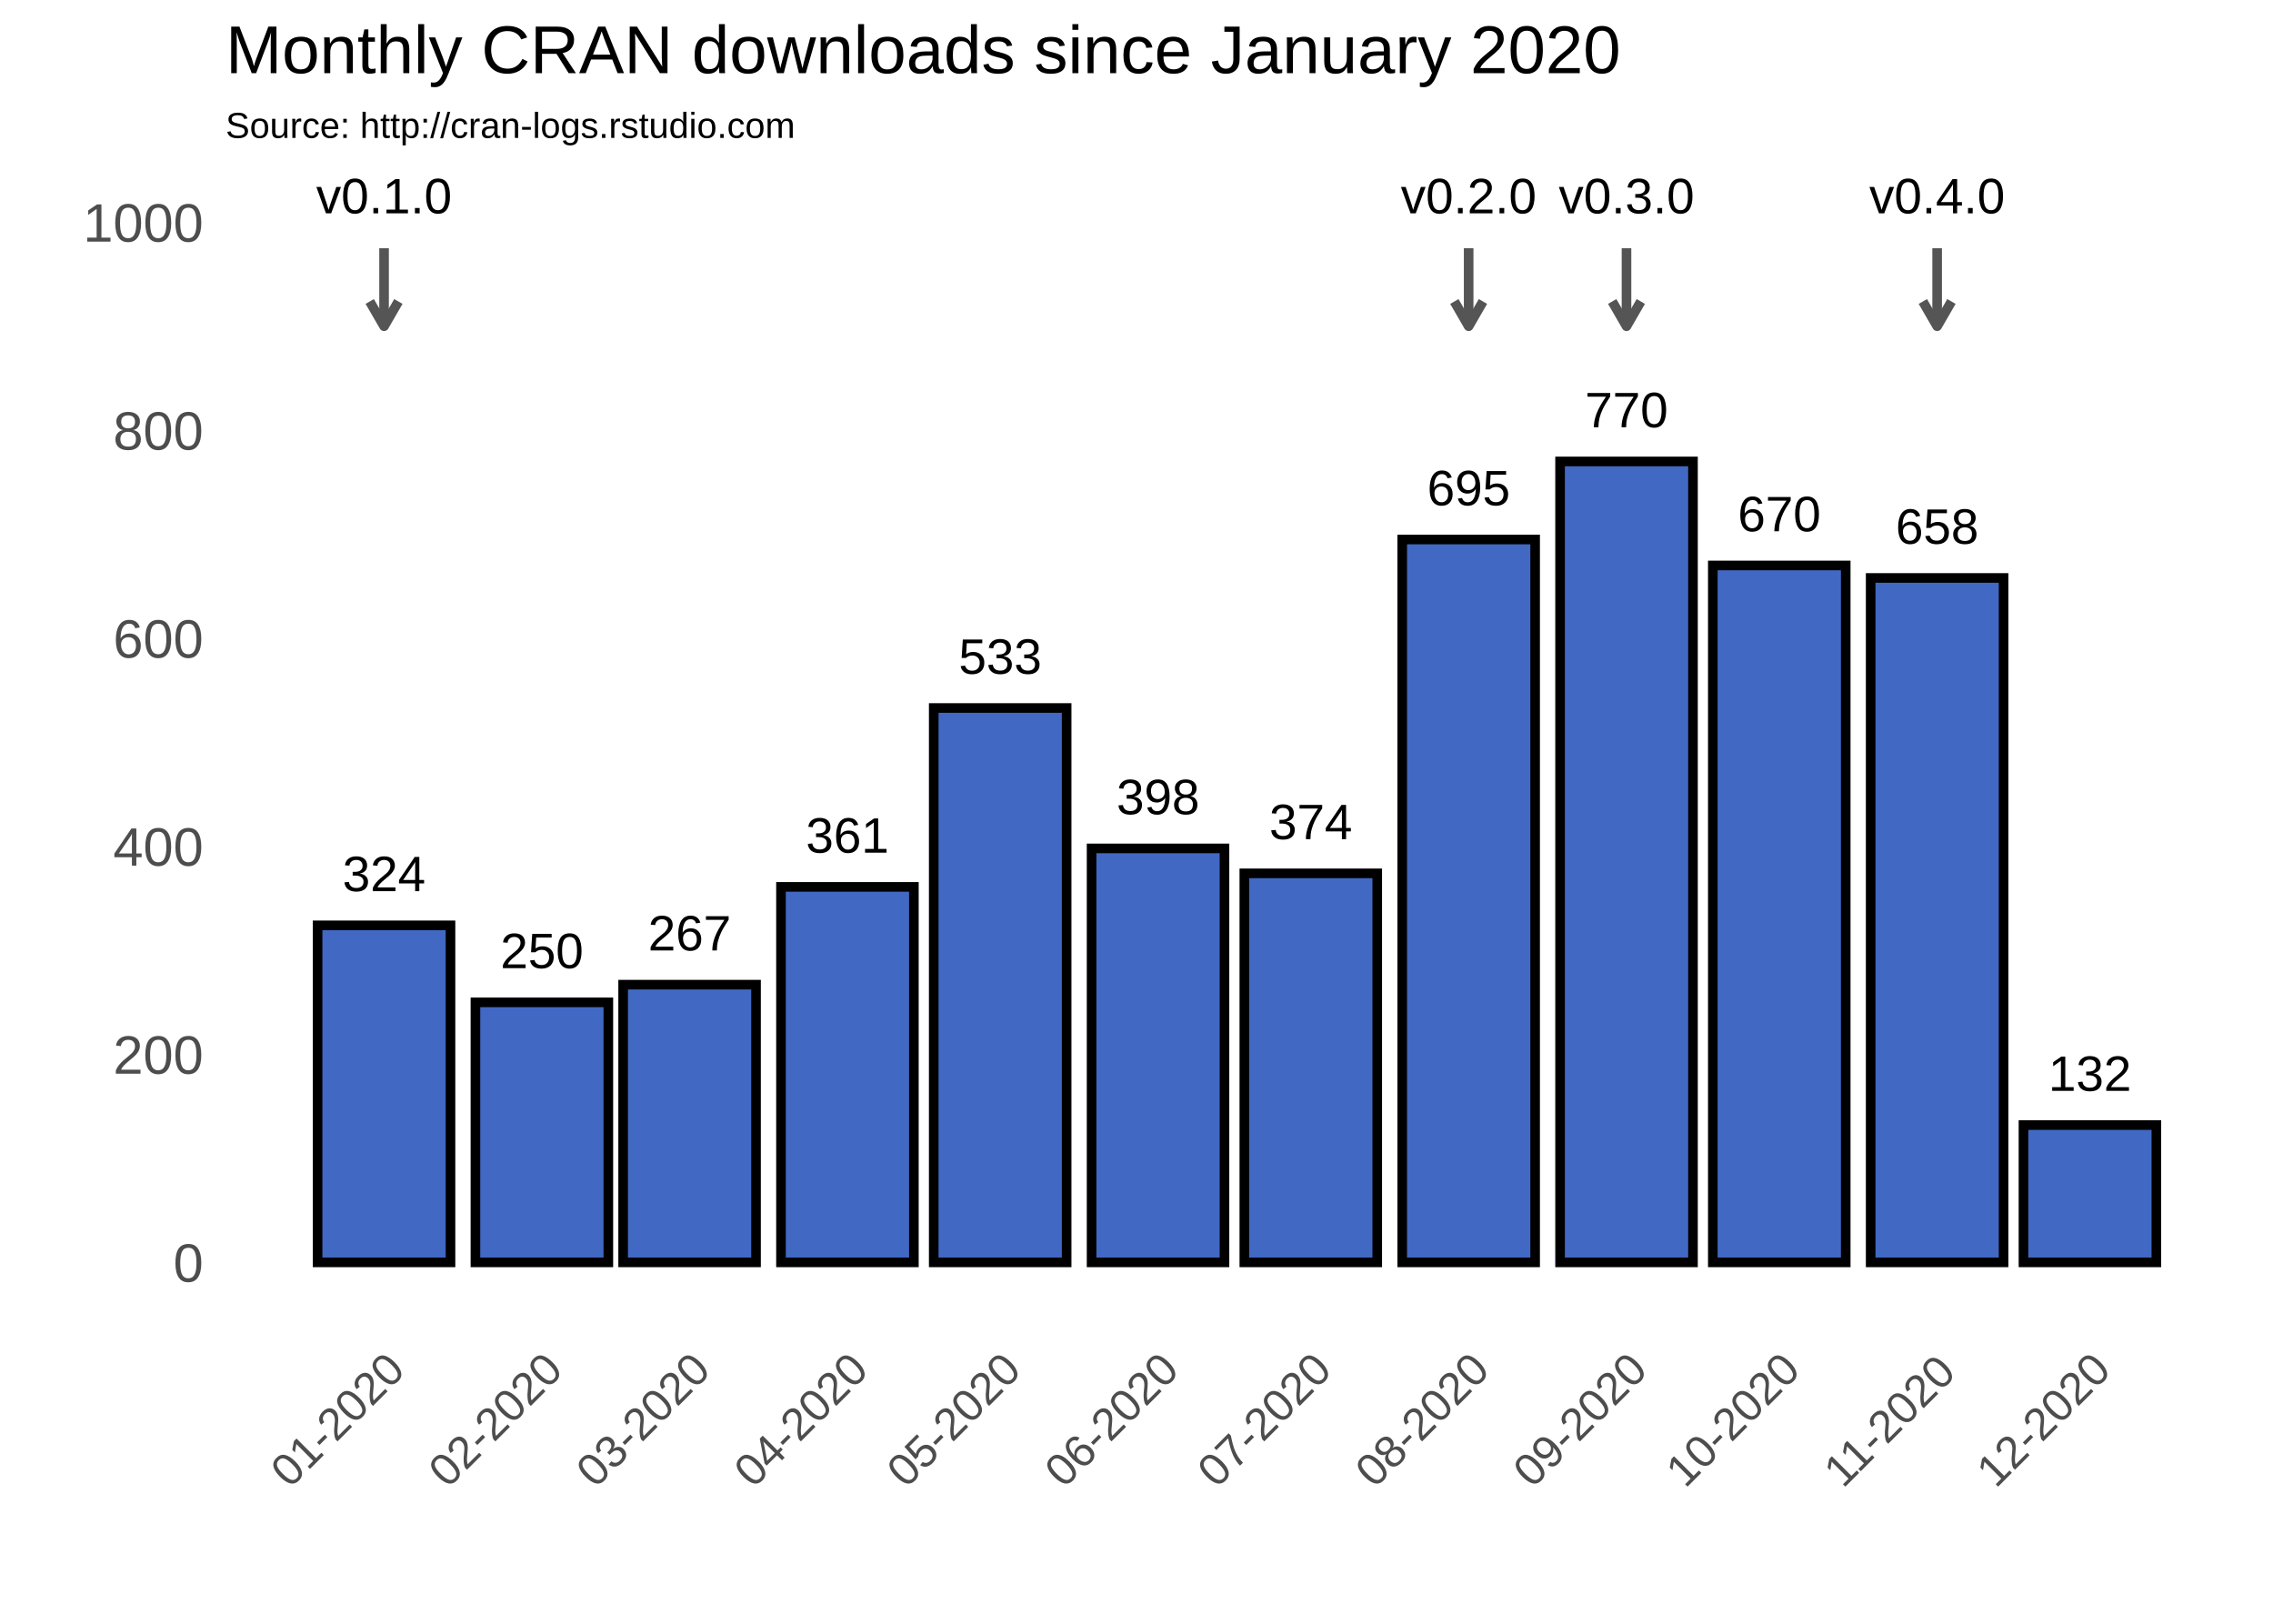
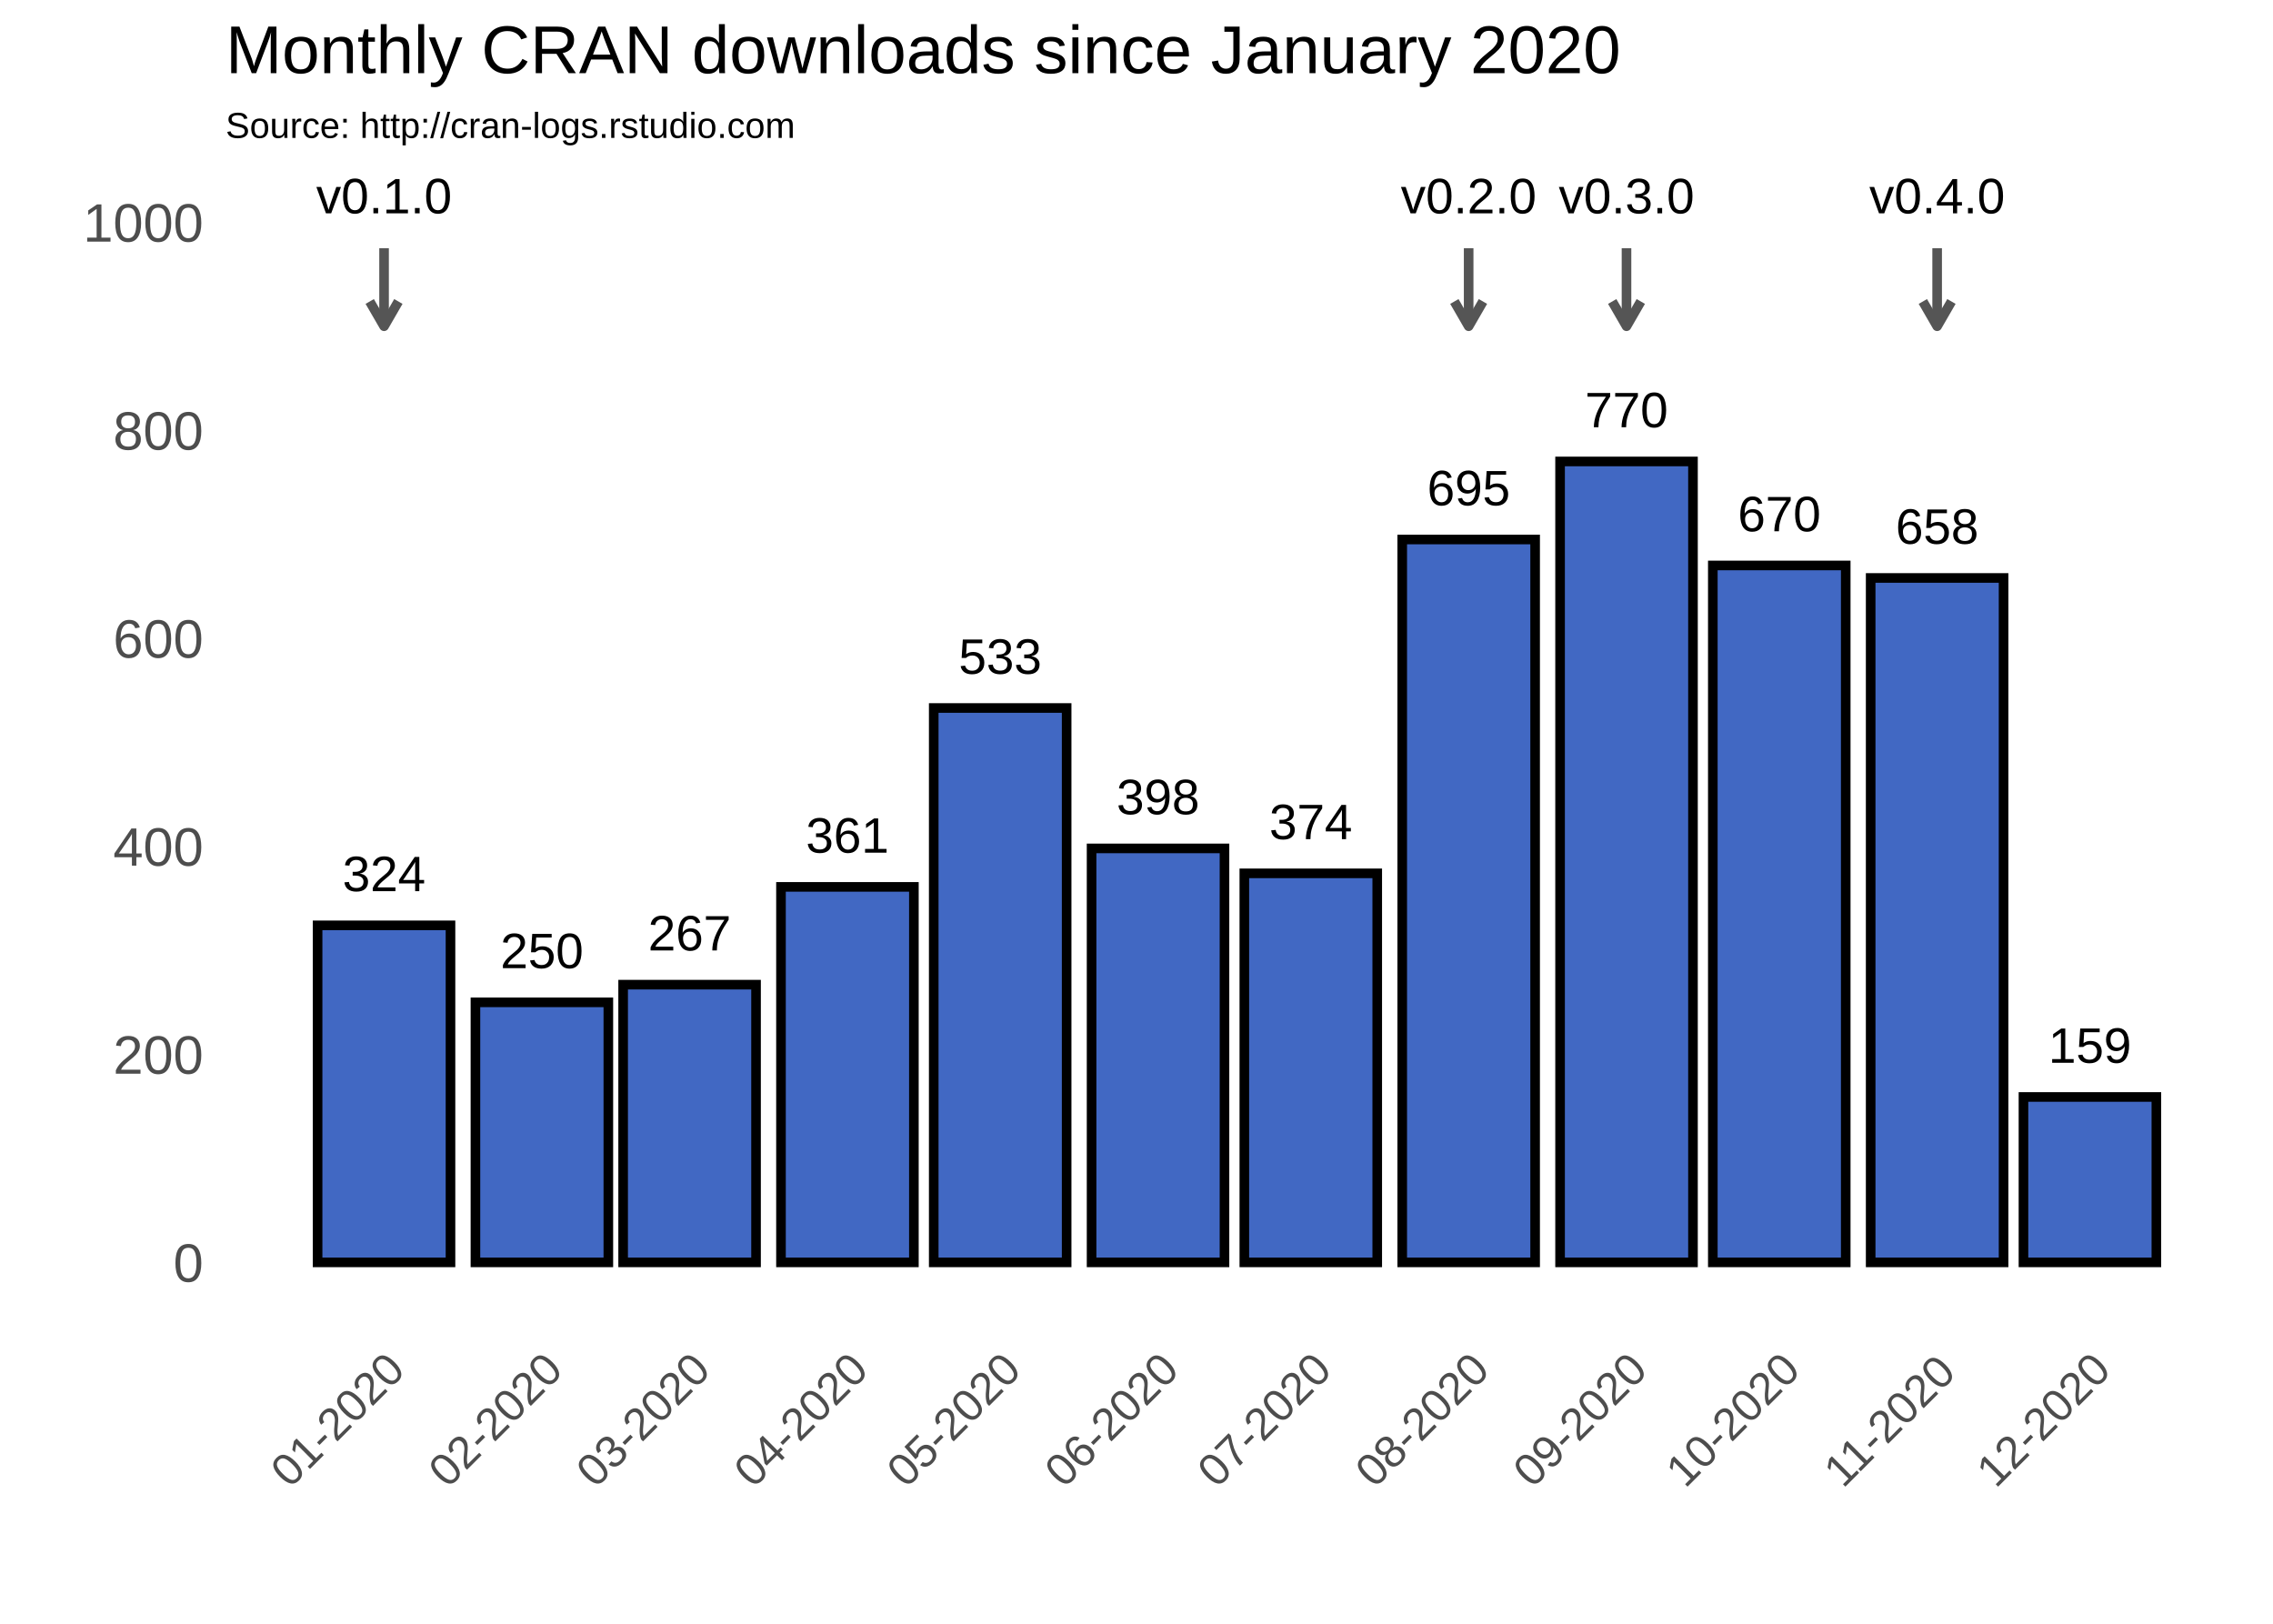
<svg xmlns="http://www.w3.org/2000/svg" viewBox="0 0 504.00 360.00">
  <defs>
    <style type="text/css">
    line, polyline, polygon, path, rect, circle {
      fill: none;
      stroke: #000000;
      stroke-linecap: round;
      stroke-linejoin: round;
      stroke-miterlimit: 10.00;
    }
  </style>
  </defs>
  <rect width="100%" height="100%" style="stroke: none; fill: #FFFFFF;" />
  <rect x="0.00" y="0" width="504.00" height="360.00" style="stroke-width: 1.07; stroke: #FFFFFF; fill: #FFFFFF;" />
  <defs>
    <clipPath id="cpNTAuMDN8NDk4LjUyfDI5MS40MXwzNy43NA==">
      <rect x="50.03" y="37.74" width="448.49" height="253.67" />
    </clipPath>
  </defs>
  <polyline points="50.03,256.82 498.52,256.82 " style="stroke-width: 0.53; stroke: #FFFFFF; stroke-linecap: butt;" clip-path="url(#cpNTAuMDN8NDk4LjUyfDI5MS40MXwzNy43NA==)" />
  <polyline points="50.03,210.70 498.52,210.70 " style="stroke-width: 0.53; stroke: #FFFFFF; stroke-linecap: butt;" clip-path="url(#cpNTAuMDN8NDk4LjUyfDI5MS40MXwzNy43NA==)" />
  <polyline points="50.03,164.58 498.52,164.58 " style="stroke-width: 0.53; stroke: #FFFFFF; stroke-linecap: butt;" clip-path="url(#cpNTAuMDN8NDk4LjUyfDI5MS40MXwzNy43NA==)" />
  <polyline points="50.03,118.45 498.52,118.45 " style="stroke-width: 0.53; stroke: #FFFFFF; stroke-linecap: butt;" clip-path="url(#cpNTAuMDN8NDk4LjUyfDI5MS40MXwzNy43NA==)" />
  <polyline points="50.03,72.33 498.52,72.33 " style="stroke-width: 0.53; stroke: #FFFFFF; stroke-linecap: butt;" clip-path="url(#cpNTAuMDN8NDk4LjUyfDI5MS40MXwzNy43NA==)" />
  <polyline points="50.15,291.41 50.15,37.74 " style="stroke-width: 0.53; stroke: #FFFFFF; stroke-linecap: butt;" clip-path="url(#cpNTAuMDN8NDk4LjUyfDI5MS40MXwzNy43NA==)" />
  <polyline points="67.65,291.41 67.65,37.74 " style="stroke-width: 0.53; stroke: #FFFFFF; stroke-linecap: butt;" clip-path="url(#cpNTAuMDN8NDk4LjUyfDI5MS40MXwzNy43NA==)" />
  <polyline points="102.66,291.41 102.66,37.74 " style="stroke-width: 0.53; stroke: #FFFFFF; stroke-linecap: butt;" clip-path="url(#cpNTAuMDN8NDk4LjUyfDI5MS40MXwzNy43NA==)" />
  <polyline points="136.53,291.41 136.53,37.74 " style="stroke-width: 0.53; stroke: #FFFFFF; stroke-linecap: butt;" clip-path="url(#cpNTAuMDN8NDk4LjUyfDI5MS40MXwzNy43NA==)" />
  <polyline points="170.40,291.41 170.40,37.74 " style="stroke-width: 0.53; stroke: #FFFFFF; stroke-linecap: butt;" clip-path="url(#cpNTAuMDN8NDk4LjUyfDI5MS40MXwzNy43NA==)" />
  <polyline points="204.84,291.41 204.84,37.74 " style="stroke-width: 0.53; stroke: #FFFFFF; stroke-linecap: butt;" clip-path="url(#cpNTAuMDN8NDk4LjUyfDI5MS40MXwzNy43NA==)" />
  <polyline points="239.28,291.41 239.28,37.74 " style="stroke-width: 0.53; stroke: #FFFFFF; stroke-linecap: butt;" clip-path="url(#cpNTAuMDN8NDk4LjUyfDI5MS40MXwzNy43NA==)" />
  <polyline points="273.71,291.41 273.71,37.74 " style="stroke-width: 0.53; stroke: #FFFFFF; stroke-linecap: butt;" clip-path="url(#cpNTAuMDN8NDk4LjUyfDI5MS40MXwzNy43NA==)" />
  <polyline points="308.15,291.41 308.15,37.74 " style="stroke-width: 0.53; stroke: #FFFFFF; stroke-linecap: butt;" clip-path="url(#cpNTAuMDN8NDk4LjUyfDI5MS40MXwzNy43NA==)" />
  <polyline points="343.15,291.41 343.15,37.74 " style="stroke-width: 0.53; stroke: #FFFFFF; stroke-linecap: butt;" clip-path="url(#cpNTAuMDN8NDk4LjUyfDI5MS40MXwzNy43NA==)" />
  <polyline points="377.59,291.41 377.59,37.74 " style="stroke-width: 0.53; stroke: #FFFFFF; stroke-linecap: butt;" clip-path="url(#cpNTAuMDN8NDk4LjUyfDI5MS40MXwzNy43NA==)" />
  <polyline points="412.03,291.41 412.03,37.74 " style="stroke-width: 0.53; stroke: #FFFFFF; stroke-linecap: butt;" clip-path="url(#cpNTAuMDN8NDk4LjUyfDI5MS40MXwzNy43NA==)" />
  <polyline points="446.46,291.41 446.46,37.74 " style="stroke-width: 0.53; stroke: #FFFFFF; stroke-linecap: butt;" clip-path="url(#cpNTAuMDN8NDk4LjUyfDI5MS40MXwzNy43NA==)" />
  <polyline points="480.90,291.41 480.90,37.74 " style="stroke-width: 0.53; stroke: #FFFFFF; stroke-linecap: butt;" clip-path="url(#cpNTAuMDN8NDk4LjUyfDI5MS40MXwzNy43NA==)" />
  <polyline points="498.40,291.41 498.40,37.74 " style="stroke-width: 0.53; stroke: #FFFFFF; stroke-linecap: butt;" clip-path="url(#cpNTAuMDN8NDk4LjUyfDI5MS40MXwzNy43NA==)" />
  <polyline points="50.03,279.88 498.52,279.88 " style="stroke-width: 1.07; stroke: #FFFFFF; stroke-linecap: butt;" clip-path="url(#cpNTAuMDN8NDk4LjUyfDI5MS40MXwzNy43NA==)" />
  <polyline points="50.03,233.76 498.52,233.76 " style="stroke-width: 1.07; stroke: #FFFFFF; stroke-linecap: butt;" clip-path="url(#cpNTAuMDN8NDk4LjUyfDI5MS40MXwzNy43NA==)" />
  <polyline points="50.03,187.64 498.52,187.64 " style="stroke-width: 1.07; stroke: #FFFFFF; stroke-linecap: butt;" clip-path="url(#cpNTAuMDN8NDk4LjUyfDI5MS40MXwzNy43NA==)" />
  <polyline points="50.03,141.51 498.52,141.51 " style="stroke-width: 1.07; stroke: #FFFFFF; stroke-linecap: butt;" clip-path="url(#cpNTAuMDN8NDk4LjUyfDI5MS40MXwzNy43NA==)" />
  <polyline points="50.03,95.39 498.52,95.39 " style="stroke-width: 1.07; stroke: #FFFFFF; stroke-linecap: butt;" clip-path="url(#cpNTAuMDN8NDk4LjUyfDI5MS40MXwzNy43NA==)" />
  <polyline points="50.03,49.27 498.52,49.27 " style="stroke-width: 1.07; stroke: #FFFFFF; stroke-linecap: butt;" clip-path="url(#cpNTAuMDN8NDk4LjUyfDI5MS40MXwzNy43NA==)" />
  <polyline points="85.16,291.41 85.16,37.74 " style="stroke-width: 1.07; stroke: #FFFFFF; stroke-linecap: butt;" clip-path="url(#cpNTAuMDN8NDk4LjUyfDI5MS40MXwzNy43NA==)" />
  <polyline points="120.16,291.41 120.16,37.74 " style="stroke-width: 1.07; stroke: #FFFFFF; stroke-linecap: butt;" clip-path="url(#cpNTAuMDN8NDk4LjUyfDI5MS40MXwzNy43NA==)" />
  <polyline points="152.90,291.41 152.90,37.74 " style="stroke-width: 1.07; stroke: #FFFFFF; stroke-linecap: butt;" clip-path="url(#cpNTAuMDN8NDk4LjUyfDI5MS40MXwzNy43NA==)" />
  <polyline points="187.90,291.41 187.90,37.74 " style="stroke-width: 1.07; stroke: #FFFFFF; stroke-linecap: butt;" clip-path="url(#cpNTAuMDN8NDk4LjUyfDI5MS40MXwzNy43NA==)" />
  <polyline points="221.78,291.41 221.78,37.74 " style="stroke-width: 1.07; stroke: #FFFFFF; stroke-linecap: butt;" clip-path="url(#cpNTAuMDN8NDk4LjUyfDI5MS40MXwzNy43NA==)" />
  <polyline points="256.78,291.41 256.78,37.74 " style="stroke-width: 1.07; stroke: #FFFFFF; stroke-linecap: butt;" clip-path="url(#cpNTAuMDN8NDk4LjUyfDI5MS40MXwzNy43NA==)" />
  <polyline points="290.65,291.41 290.65,37.74 " style="stroke-width: 1.07; stroke: #FFFFFF; stroke-linecap: butt;" clip-path="url(#cpNTAuMDN8NDk4LjUyfDI5MS40MXwzNy43NA==)" />
  <polyline points="325.65,291.41 325.65,37.74 " style="stroke-width: 1.07; stroke: #FFFFFF; stroke-linecap: butt;" clip-path="url(#cpNTAuMDN8NDk4LjUyfDI5MS40MXwzNy43NA==)" />
  <polyline points="360.65,291.41 360.65,37.74 " style="stroke-width: 1.07; stroke: #FFFFFF; stroke-linecap: butt;" clip-path="url(#cpNTAuMDN8NDk4LjUyfDI5MS40MXwzNy43NA==)" />
  <polyline points="394.53,291.41 394.53,37.74 " style="stroke-width: 1.07; stroke: #FFFFFF; stroke-linecap: butt;" clip-path="url(#cpNTAuMDN8NDk4LjUyfDI5MS40MXwzNy43NA==)" />
  <polyline points="429.53,291.41 429.53,37.74 " style="stroke-width: 1.07; stroke: #FFFFFF; stroke-linecap: butt;" clip-path="url(#cpNTAuMDN8NDk4LjUyfDI5MS40MXwzNy43NA==)" />
  <polyline points="463.40,291.41 463.40,37.74 " style="stroke-width: 1.07; stroke: #FFFFFF; stroke-linecap: butt;" clip-path="url(#cpNTAuMDN8NDk4LjUyfDI5MS40MXwzNy43NA==)" />
  <rect x="70.42" y="205.16" width="29.47" height="74.72" style="stroke-width: 2.13; stroke-linecap: square; stroke-linejoin: miter; fill: #4168C3;" clip-path="url(#cpNTAuMDN8NDk4LjUyfDI5MS40MXwzNy43NA==)" />
  <rect x="105.42" y="222.23" width="29.47" height="57.65" style="stroke-width: 2.13; stroke-linecap: square; stroke-linejoin: miter; fill: #4168C3;" clip-path="url(#cpNTAuMDN8NDk4LjUyfDI5MS40MXwzNy43NA==)" />
  <rect x="138.17" y="218.31" width="29.47" height="61.57" style="stroke-width: 2.13; stroke-linecap: square; stroke-linejoin: miter; fill: #4168C3;" clip-path="url(#cpNTAuMDN8NDk4LjUyfDI5MS40MXwzNy43NA==)" />
  <rect x="173.17" y="196.63" width="29.47" height="83.25" style="stroke-width: 2.13; stroke-linecap: square; stroke-linejoin: miter; fill: #4168C3;" clip-path="url(#cpNTAuMDN8NDk4LjUyfDI5MS40MXwzNy43NA==)" />
  <rect x="207.04" y="156.97" width="29.47" height="122.91" style="stroke-width: 2.13; stroke-linecap: square; stroke-linejoin: miter; fill: #4168C3;" clip-path="url(#cpNTAuMDN8NDk4LjUyfDI5MS40MXwzNy43NA==)" />
  <rect x="242.04" y="188.10" width="29.47" height="91.78" style="stroke-width: 2.13; stroke-linecap: square; stroke-linejoin: miter; fill: #4168C3;" clip-path="url(#cpNTAuMDN8NDk4LjUyfDI5MS40MXwzNy43NA==)" />
  <rect x="275.91" y="193.63" width="29.47" height="86.25" style="stroke-width: 2.13; stroke-linecap: square; stroke-linejoin: miter; fill: #4168C3;" clip-path="url(#cpNTAuMDN8NDk4LjUyfDI5MS40MXwzNy43NA==)" />
  <rect x="310.92" y="119.61" width="29.47" height="160.27" style="stroke-width: 2.13; stroke-linecap: square; stroke-linejoin: miter; fill: #4168C3;" clip-path="url(#cpNTAuMDN8NDk4LjUyfDI5MS40MXwzNy43NA==)" />
  <rect x="345.92" y="102.31" width="29.47" height="177.57" style="stroke-width: 2.13; stroke-linecap: square; stroke-linejoin: miter; fill: #4168C3;" clip-path="url(#cpNTAuMDN8NDk4LjUyfDI5MS40MXwzNy43NA==)" />
  <rect x="379.79" y="125.37" width="29.47" height="154.51" style="stroke-width: 2.13; stroke-linecap: square; stroke-linejoin: miter; fill: #4168C3;" clip-path="url(#cpNTAuMDN8NDk4LjUyfDI5MS40MXwzNy43NA==)" />
  <rect x="414.79" y="128.14" width="29.47" height="151.74" style="stroke-width: 2.13; stroke-linecap: square; stroke-linejoin: miter; fill: #4168C3;" clip-path="url(#cpNTAuMDN8NDk4LjUyfDI5MS40MXwzNy43NA==)" />
-   <rect x="448.67" y="249.44" width="29.47" height="30.44" style="stroke-width: 2.13; stroke-linecap: square; stroke-linejoin: miter; fill: #4168C3;" clip-path="url(#cpNTAuMDN8NDk4LjUyfDI5MS40MXwzNy43NA==)" />
+   <rect x="448.67" y="243.21" width="29.47" height="36.67" style="stroke-width: 2.13; stroke-linecap: square; stroke-linejoin: miter; fill: #4168C3;" clip-path="url(#cpNTAuMDN8NDk4LjUyfDI5MS40MXwzNy43NA==)" />
  <g clip-path="url(#cpNTAuMDN8NDk4LjUyfDI5MS40MXwzNy43NA==)">
    <text x="75.95" y="197.58" style="font-size: 11.04px; font-family: Arial;" textLength="18.42px" lengthAdjust="spacingAndGlyphs">324</text>
  </g>
  <g clip-path="url(#cpNTAuMDN8NDk4LjUyfDI5MS40MXwzNy43NA==)">
    <text x="110.95" y="214.65" style="font-size: 11.04px; font-family: Arial;" textLength="18.42px" lengthAdjust="spacingAndGlyphs">250</text>
  </g>
  <g clip-path="url(#cpNTAuMDN8NDk4LjUyfDI5MS40MXwzNy43NA==)">
    <text x="143.69" y="210.73" style="font-size: 11.04px; font-family: Arial;" textLength="18.42px" lengthAdjust="spacingAndGlyphs">267</text>
  </g>
  <g clip-path="url(#cpNTAuMDN8NDk4LjUyfDI5MS40MXwzNy43NA==)">
    <text x="178.69" y="189.05" style="font-size: 11.04px; font-family: Arial;" textLength="18.42px" lengthAdjust="spacingAndGlyphs">361</text>
  </g>
  <g clip-path="url(#cpNTAuMDN8NDk4LjUyfDI5MS40MXwzNy43NA==)">
    <text x="212.57" y="149.39" style="font-size: 11.04px; font-family: Arial;" textLength="18.42px" lengthAdjust="spacingAndGlyphs">533</text>
  </g>
  <g clip-path="url(#cpNTAuMDN8NDk4LjUyfDI5MS40MXwzNy43NA==)">
    <text x="247.57" y="180.52" style="font-size: 11.04px; font-family: Arial;" textLength="18.42px" lengthAdjust="spacingAndGlyphs">398</text>
  </g>
  <g clip-path="url(#cpNTAuMDN8NDk4LjUyfDI5MS40MXwzNy43NA==)">
    <text x="281.44" y="186.05" style="font-size: 11.04px; font-family: Arial;" textLength="18.42px" lengthAdjust="spacingAndGlyphs">374</text>
  </g>
  <g clip-path="url(#cpNTAuMDN8NDk4LjUyfDI5MS40MXwzNy43NA==)">
    <text x="316.44" y="112.03" style="font-size: 11.04px; font-family: Arial;" textLength="18.42px" lengthAdjust="spacingAndGlyphs">695</text>
  </g>
  <g clip-path="url(#cpNTAuMDN8NDk4LjUyfDI5MS40MXwzNy43NA==)">
    <text x="351.44" y="94.73" style="font-size: 11.04px; font-family: Arial;" textLength="18.42px" lengthAdjust="spacingAndGlyphs">770</text>
  </g>
  <g clip-path="url(#cpNTAuMDN8NDk4LjUyfDI5MS40MXwzNy43NA==)">
    <text x="385.32" y="117.79" style="font-size: 11.04px; font-family: Arial;" textLength="18.42px" lengthAdjust="spacingAndGlyphs">670</text>
  </g>
  <g clip-path="url(#cpNTAuMDN8NDk4LjUyfDI5MS40MXwzNy43NA==)">
    <text x="420.32" y="120.56" style="font-size: 11.04px; font-family: Arial;" textLength="18.42px" lengthAdjust="spacingAndGlyphs">658</text>
  </g>
  <g clip-path="url(#cpNTAuMDN8NDk4LjUyfDI5MS40MXwzNy43NA==)">
-     <text x="454.19" y="241.86" style="font-size: 11.04px; font-family: Arial;" textLength="18.42px" lengthAdjust="spacingAndGlyphs">132</text>
+     <text x="454.19" y="235.63" style="font-size: 11.04px; font-family: Arial;" textLength="18.42px" lengthAdjust="spacingAndGlyphs">159</text>
  </g>
  <line x1="85.16" y1="55.04" x2="85.16" y2="72.33" style="stroke-width: 2.13; stroke: #555555; stroke-linecap: butt;" clip-path="url(#cpNTAuMDN8NDk4LjUyfDI5MS40MXwzNy43NA==)" />
  <polyline points="81.98,66.84 85.16,72.33 88.33,66.84 " style="stroke-width: 2.13; stroke: #555555; stroke-linecap: butt;" clip-path="url(#cpNTAuMDN8NDk4LjUyfDI5MS40MXwzNy43NA==)" />
  <line x1="325.65" y1="55.04" x2="325.65" y2="72.33" style="stroke-width: 2.13; stroke: #555555; stroke-linecap: butt;" clip-path="url(#cpNTAuMDN8NDk4LjUyfDI5MS40MXwzNy43NA==)" />
  <polyline points="322.48,66.84 325.65,72.33 328.82,66.84 " style="stroke-width: 2.13; stroke: #555555; stroke-linecap: butt;" clip-path="url(#cpNTAuMDN8NDk4LjUyfDI5MS40MXwzNy43NA==)" />
  <line x1="360.65" y1="55.04" x2="360.65" y2="72.33" style="stroke-width: 2.13; stroke: #555555; stroke-linecap: butt;" clip-path="url(#cpNTAuMDN8NDk4LjUyfDI5MS40MXwzNy43NA==)" />
  <polyline points="357.48,66.84 360.65,72.33 363.82,66.84 " style="stroke-width: 2.13; stroke: #555555; stroke-linecap: butt;" clip-path="url(#cpNTAuMDN8NDk4LjUyfDI5MS40MXwzNy43NA==)" />
  <line x1="429.53" y1="55.04" x2="429.53" y2="72.33" style="stroke-width: 2.13; stroke: #555555; stroke-linecap: butt;" clip-path="url(#cpNTAuMDN8NDk4LjUyfDI5MS40MXwzNy43NA==)" />
  <polyline points="426.36,66.84 429.53,72.33 432.70,66.84 " style="stroke-width: 2.13; stroke: #555555; stroke-linecap: butt;" clip-path="url(#cpNTAuMDN8NDk4LjUyfDI5MS40MXwzNy43NA==)" />
  <g clip-path="url(#cpNTAuMDN8NDk4LjUyfDI5MS40MXwzNy43NA==)">
    <text x="70.12" y="47.30" style="font-size: 11.04px; font-family: Arial;" textLength="30.07px" lengthAdjust="spacingAndGlyphs">v0.1.0</text>
  </g>
  <g clip-path="url(#cpNTAuMDN8NDk4LjUyfDI5MS40MXwzNy43NA==)">
    <text x="310.61" y="47.30" style="font-size: 11.04px; font-family: Arial;" textLength="30.07px" lengthAdjust="spacingAndGlyphs">v0.2.0</text>
  </g>
  <g clip-path="url(#cpNTAuMDN8NDk4LjUyfDI5MS40MXwzNy43NA==)">
    <text x="345.62" y="47.30" style="font-size: 11.04px; font-family: Arial;" textLength="30.07px" lengthAdjust="spacingAndGlyphs">v0.3.0</text>
  </g>
  <g clip-path="url(#cpNTAuMDN8NDk4LjUyfDI5MS40MXwzNy43NA==)">
    <text x="414.49" y="47.30" style="font-size: 11.04px; font-family: Arial;" textLength="30.07px" lengthAdjust="spacingAndGlyphs">v0.4.0</text>
  </g>
  <defs>
    <clipPath id="cpMC4wMHw1MDQuMDB8MzYwLjAwfDAuMDA=">
      <rect x="0.00" y="0.00" width="504.00" height="360.00" />
    </clipPath>
  </defs>
  <g clip-path="url(#cpMC4wMHw1MDQuMDB8MzYwLjAwfDAuMDA=)">
    <text x="38.43" y="284.17" style="font-size: 12.00px; fill: #4D4D4D; font-family: Arial;" textLength="6.67px" lengthAdjust="spacingAndGlyphs">0</text>
  </g>
  <g clip-path="url(#cpMC4wMHw1MDQuMDB8MzYwLjAwfDAuMDA=)">
    <text x="25.08" y="238.05" style="font-size: 12.00px; fill: #4D4D4D; font-family: Arial;" textLength="20.02px" lengthAdjust="spacingAndGlyphs">200</text>
  </g>
  <g clip-path="url(#cpMC4wMHw1MDQuMDB8MzYwLjAwfDAuMDA=)">
    <text x="25.08" y="191.93" style="font-size: 12.00px; fill: #4D4D4D; font-family: Arial;" textLength="20.02px" lengthAdjust="spacingAndGlyphs">400</text>
  </g>
  <g clip-path="url(#cpMC4wMHw1MDQuMDB8MzYwLjAwfDAuMDA=)">
    <text x="25.08" y="145.81" style="font-size: 12.00px; fill: #4D4D4D; font-family: Arial;" textLength="20.02px" lengthAdjust="spacingAndGlyphs">600</text>
  </g>
  <g clip-path="url(#cpMC4wMHw1MDQuMDB8MzYwLjAwfDAuMDA=)">
    <text x="25.08" y="99.69" style="font-size: 12.00px; fill: #4D4D4D; font-family: Arial;" textLength="20.02px" lengthAdjust="spacingAndGlyphs">800</text>
  </g>
  <g clip-path="url(#cpMC4wMHw1MDQuMDB8MzYwLjAwfDAuMDA=)">
    <text x="18.41" y="53.57" style="font-size: 12.00px; fill: #4D4D4D; font-family: Arial;" textLength="26.70px" lengthAdjust="spacingAndGlyphs">1000</text>
  </g>
  <g clip-path="url(#cpMC4wMHw1MDQuMDB8MzYwLjAwfDAuMDA=)">
    <text transform="translate(64.27,330.14) rotate(-45)" style="font-size: 10.00px; fill: #4D4D4D; font-family: Arial;" textLength="36.70px" lengthAdjust="spacingAndGlyphs">01-2020</text>
  </g>
  <g clip-path="url(#cpMC4wMHw1MDQuMDB8MzYwLjAwfDAuMDA=)">
    <text transform="translate(99.27,330.14) rotate(-45)" style="font-size: 10.00px; fill: #4D4D4D; font-family: Arial;" textLength="36.70px" lengthAdjust="spacingAndGlyphs">02-2020</text>
  </g>
  <g clip-path="url(#cpMC4wMHw1MDQuMDB8MzYwLjAwfDAuMDA=)">
    <text transform="translate(132.01,330.14) rotate(-45)" style="font-size: 10.00px; fill: #4D4D4D; font-family: Arial;" textLength="36.70px" lengthAdjust="spacingAndGlyphs">03-2020</text>
  </g>
  <g clip-path="url(#cpMC4wMHw1MDQuMDB8MzYwLjAwfDAuMDA=)">
    <text transform="translate(167.01,330.14) rotate(-45)" style="font-size: 10.00px; fill: #4D4D4D; font-family: Arial;" textLength="36.70px" lengthAdjust="spacingAndGlyphs">04-2020</text>
  </g>
  <g clip-path="url(#cpMC4wMHw1MDQuMDB8MzYwLjAwfDAuMDA=)">
    <text transform="translate(200.89,330.14) rotate(-45)" style="font-size: 10.00px; fill: #4D4D4D; font-family: Arial;" textLength="36.70px" lengthAdjust="spacingAndGlyphs">05-2020</text>
  </g>
  <g clip-path="url(#cpMC4wMHw1MDQuMDB8MzYwLjAwfDAuMDA=)">
    <text transform="translate(235.89,330.14) rotate(-45)" style="font-size: 10.00px; fill: #4D4D4D; font-family: Arial;" textLength="36.70px" lengthAdjust="spacingAndGlyphs">06-2020</text>
  </g>
  <g clip-path="url(#cpMC4wMHw1MDQuMDB8MzYwLjAwfDAuMDA=)">
    <text transform="translate(269.76,330.14) rotate(-45)" style="font-size: 10.00px; fill: #4D4D4D; font-family: Arial;" textLength="36.70px" lengthAdjust="spacingAndGlyphs">07-2020</text>
  </g>
  <g clip-path="url(#cpMC4wMHw1MDQuMDB8MzYwLjAwfDAuMDA=)">
    <text transform="translate(304.76,330.14) rotate(-45)" style="font-size: 10.00px; fill: #4D4D4D; font-family: Arial;" textLength="36.70px" lengthAdjust="spacingAndGlyphs">08-2020</text>
  </g>
  <g clip-path="url(#cpMC4wMHw1MDQuMDB8MzYwLjAwfDAuMDA=)">
    <text transform="translate(339.76,330.14) rotate(-45)" style="font-size: 10.00px; fill: #4D4D4D; font-family: Arial;" textLength="36.70px" lengthAdjust="spacingAndGlyphs">09-2020</text>
  </g>
  <g clip-path="url(#cpMC4wMHw1MDQuMDB8MzYwLjAwfDAuMDA=)">
    <text transform="translate(373.64,330.14) rotate(-45)" style="font-size: 10.00px; fill: #4D4D4D; font-family: Arial;" textLength="36.70px" lengthAdjust="spacingAndGlyphs">10-2020</text>
  </g>
  <g clip-path="url(#cpMC4wMHw1MDQuMDB8MzYwLjAwfDAuMDA=)">
    <text transform="translate(408.64,330.14) rotate(-45)" style="font-size: 10.00px; fill: #4D4D4D; font-family: Arial;" textLength="36.70px" lengthAdjust="spacingAndGlyphs">11-2020</text>
  </g>
  <g clip-path="url(#cpMC4wMHw1MDQuMDB8MzYwLjAwfDAuMDA=)">
    <text transform="translate(442.51,330.14) rotate(-45)" style="font-size: 10.00px; fill: #4D4D4D; font-family: Arial;" textLength="36.70px" lengthAdjust="spacingAndGlyphs">12-2020</text>
  </g>
  <g clip-path="url(#cpMC4wMHw1MDQuMDB8MzYwLjAwfDAuMDA=)">
    <text x="50.03" y="30.58" style="font-size: 8.00px; font-family: Arial;" textLength="126.28px" lengthAdjust="spacingAndGlyphs">Source: http://cran-logs.rstudio.com</text>
  </g>
  <g clip-path="url(#cpMC4wMHw1MDQuMDB8MzYwLjAwfDAuMDA=)">
    <text x="50.03" y="16.22" style="font-size: 15.00px; font-family: Arial;" textLength="309.33px" lengthAdjust="spacingAndGlyphs">Monthly CRAN downloads since January 2020</text>
  </g>
</svg>
